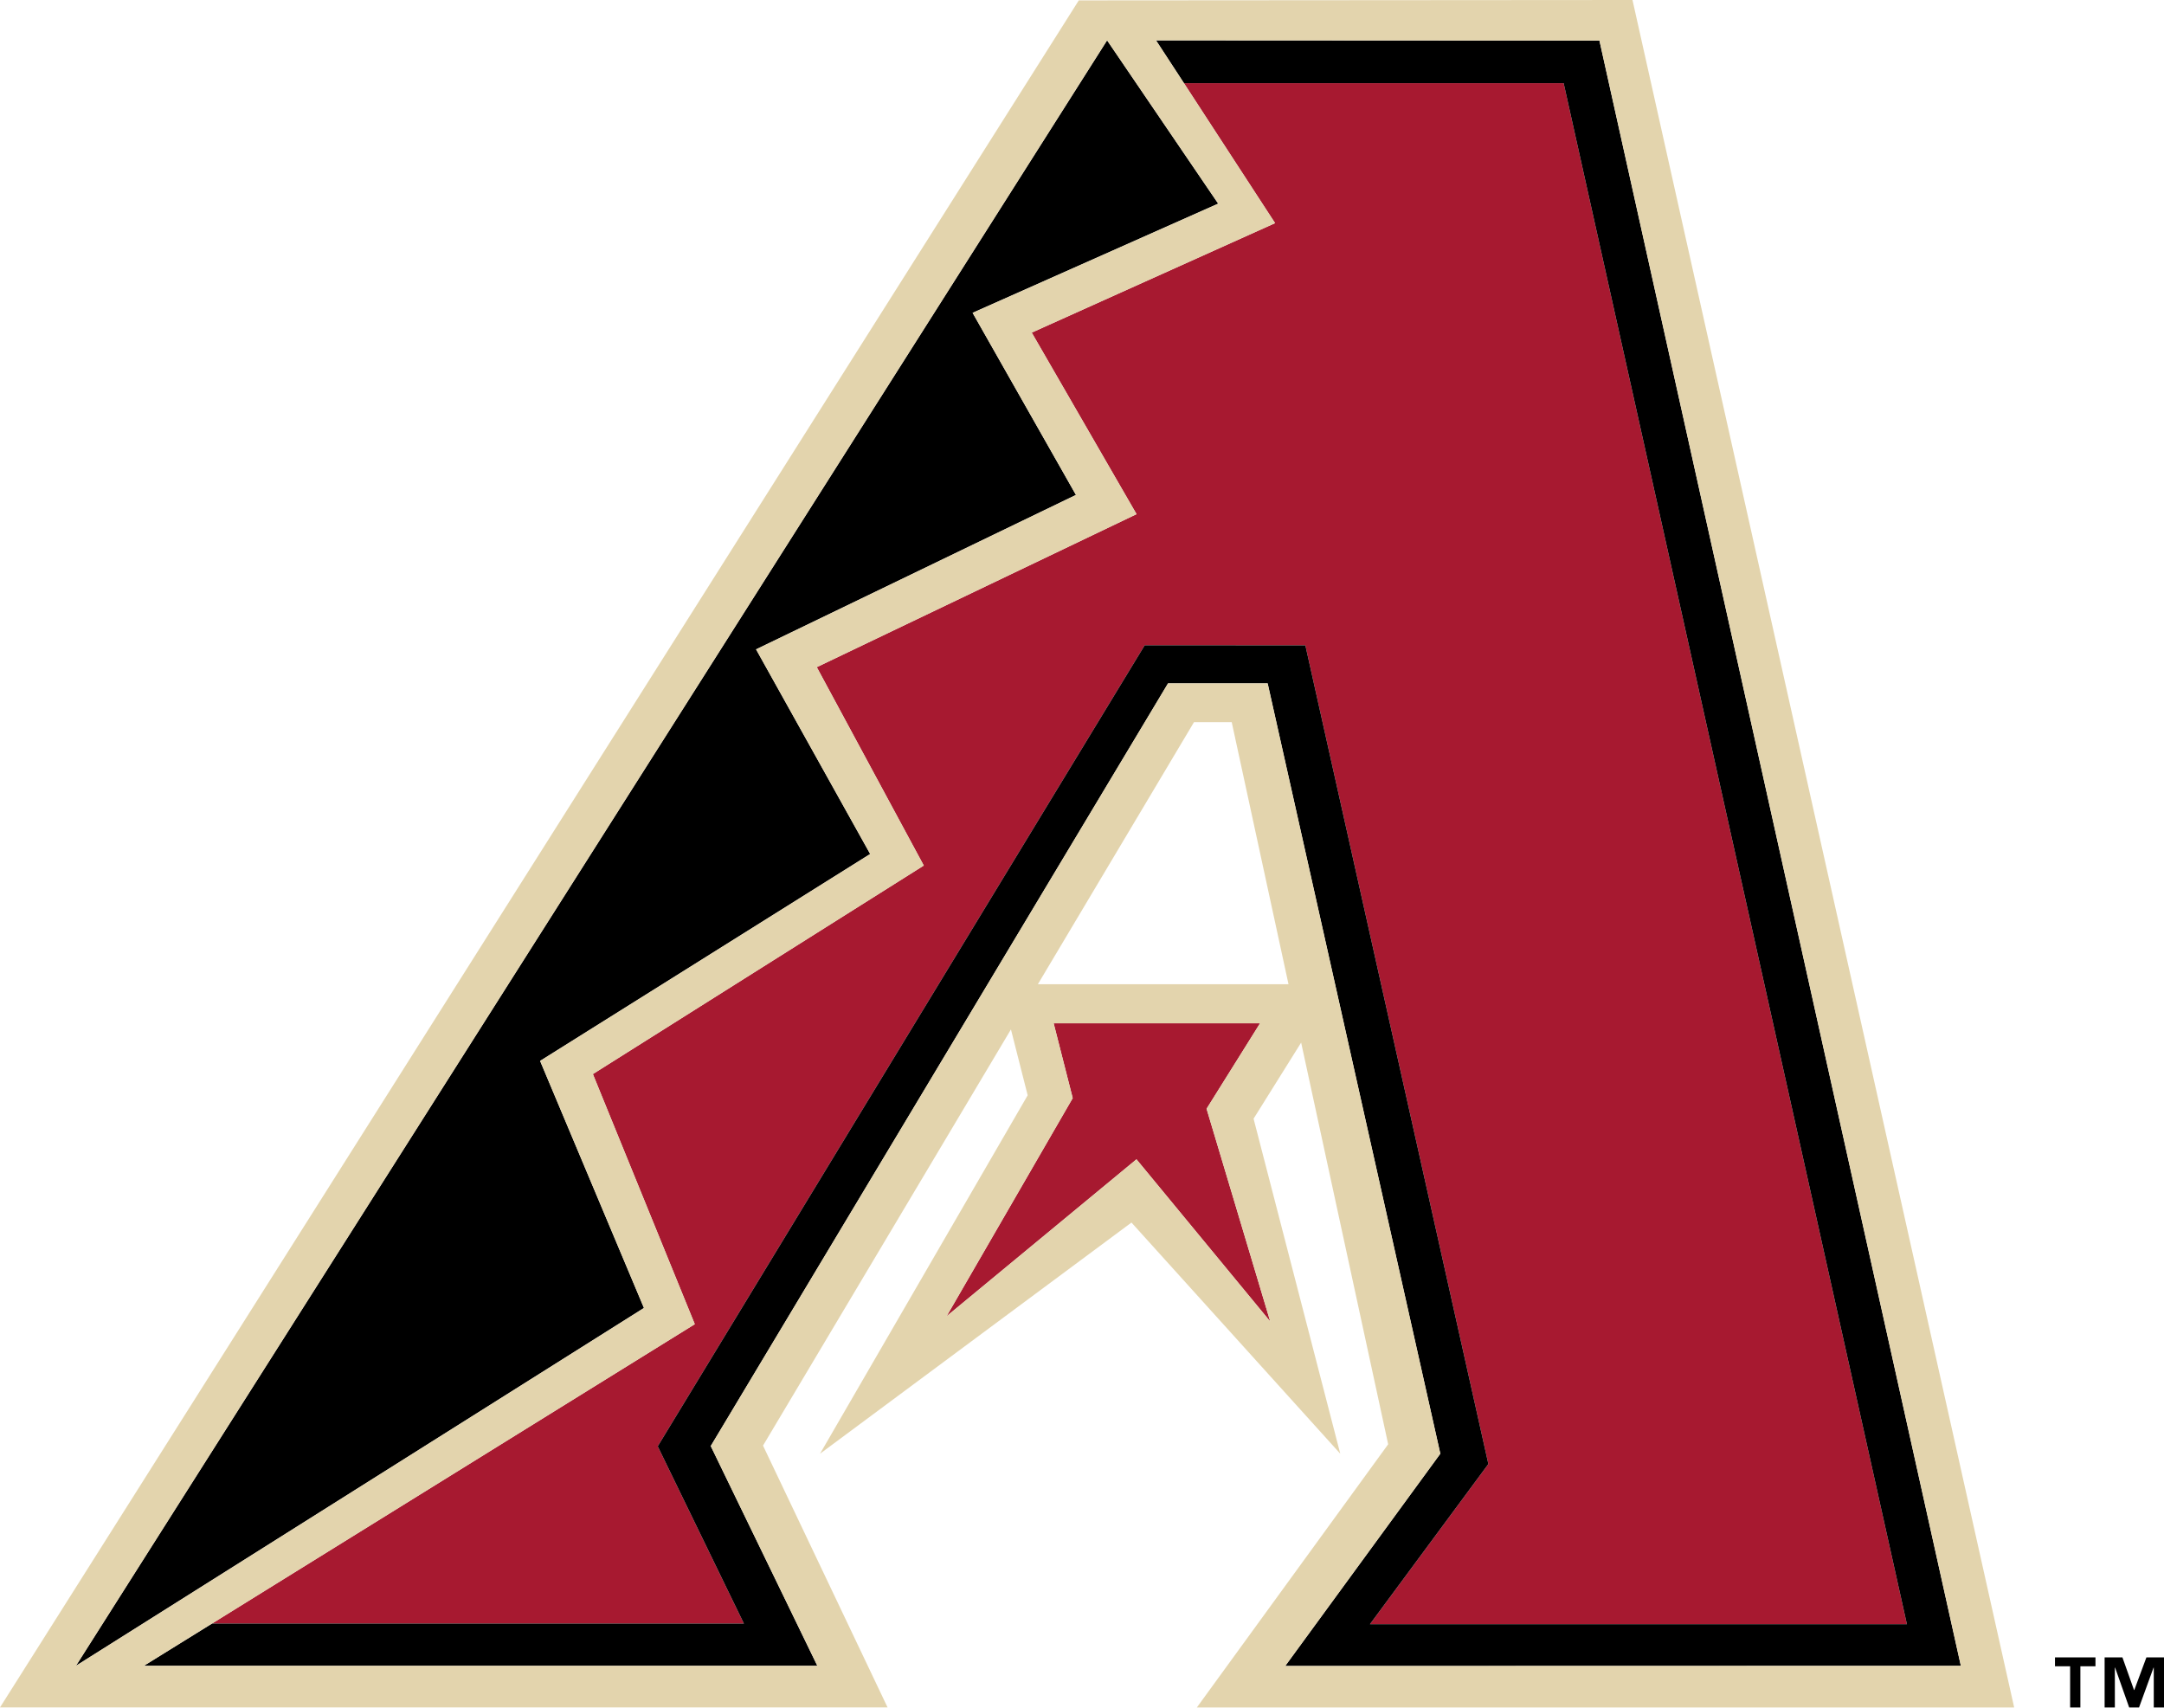
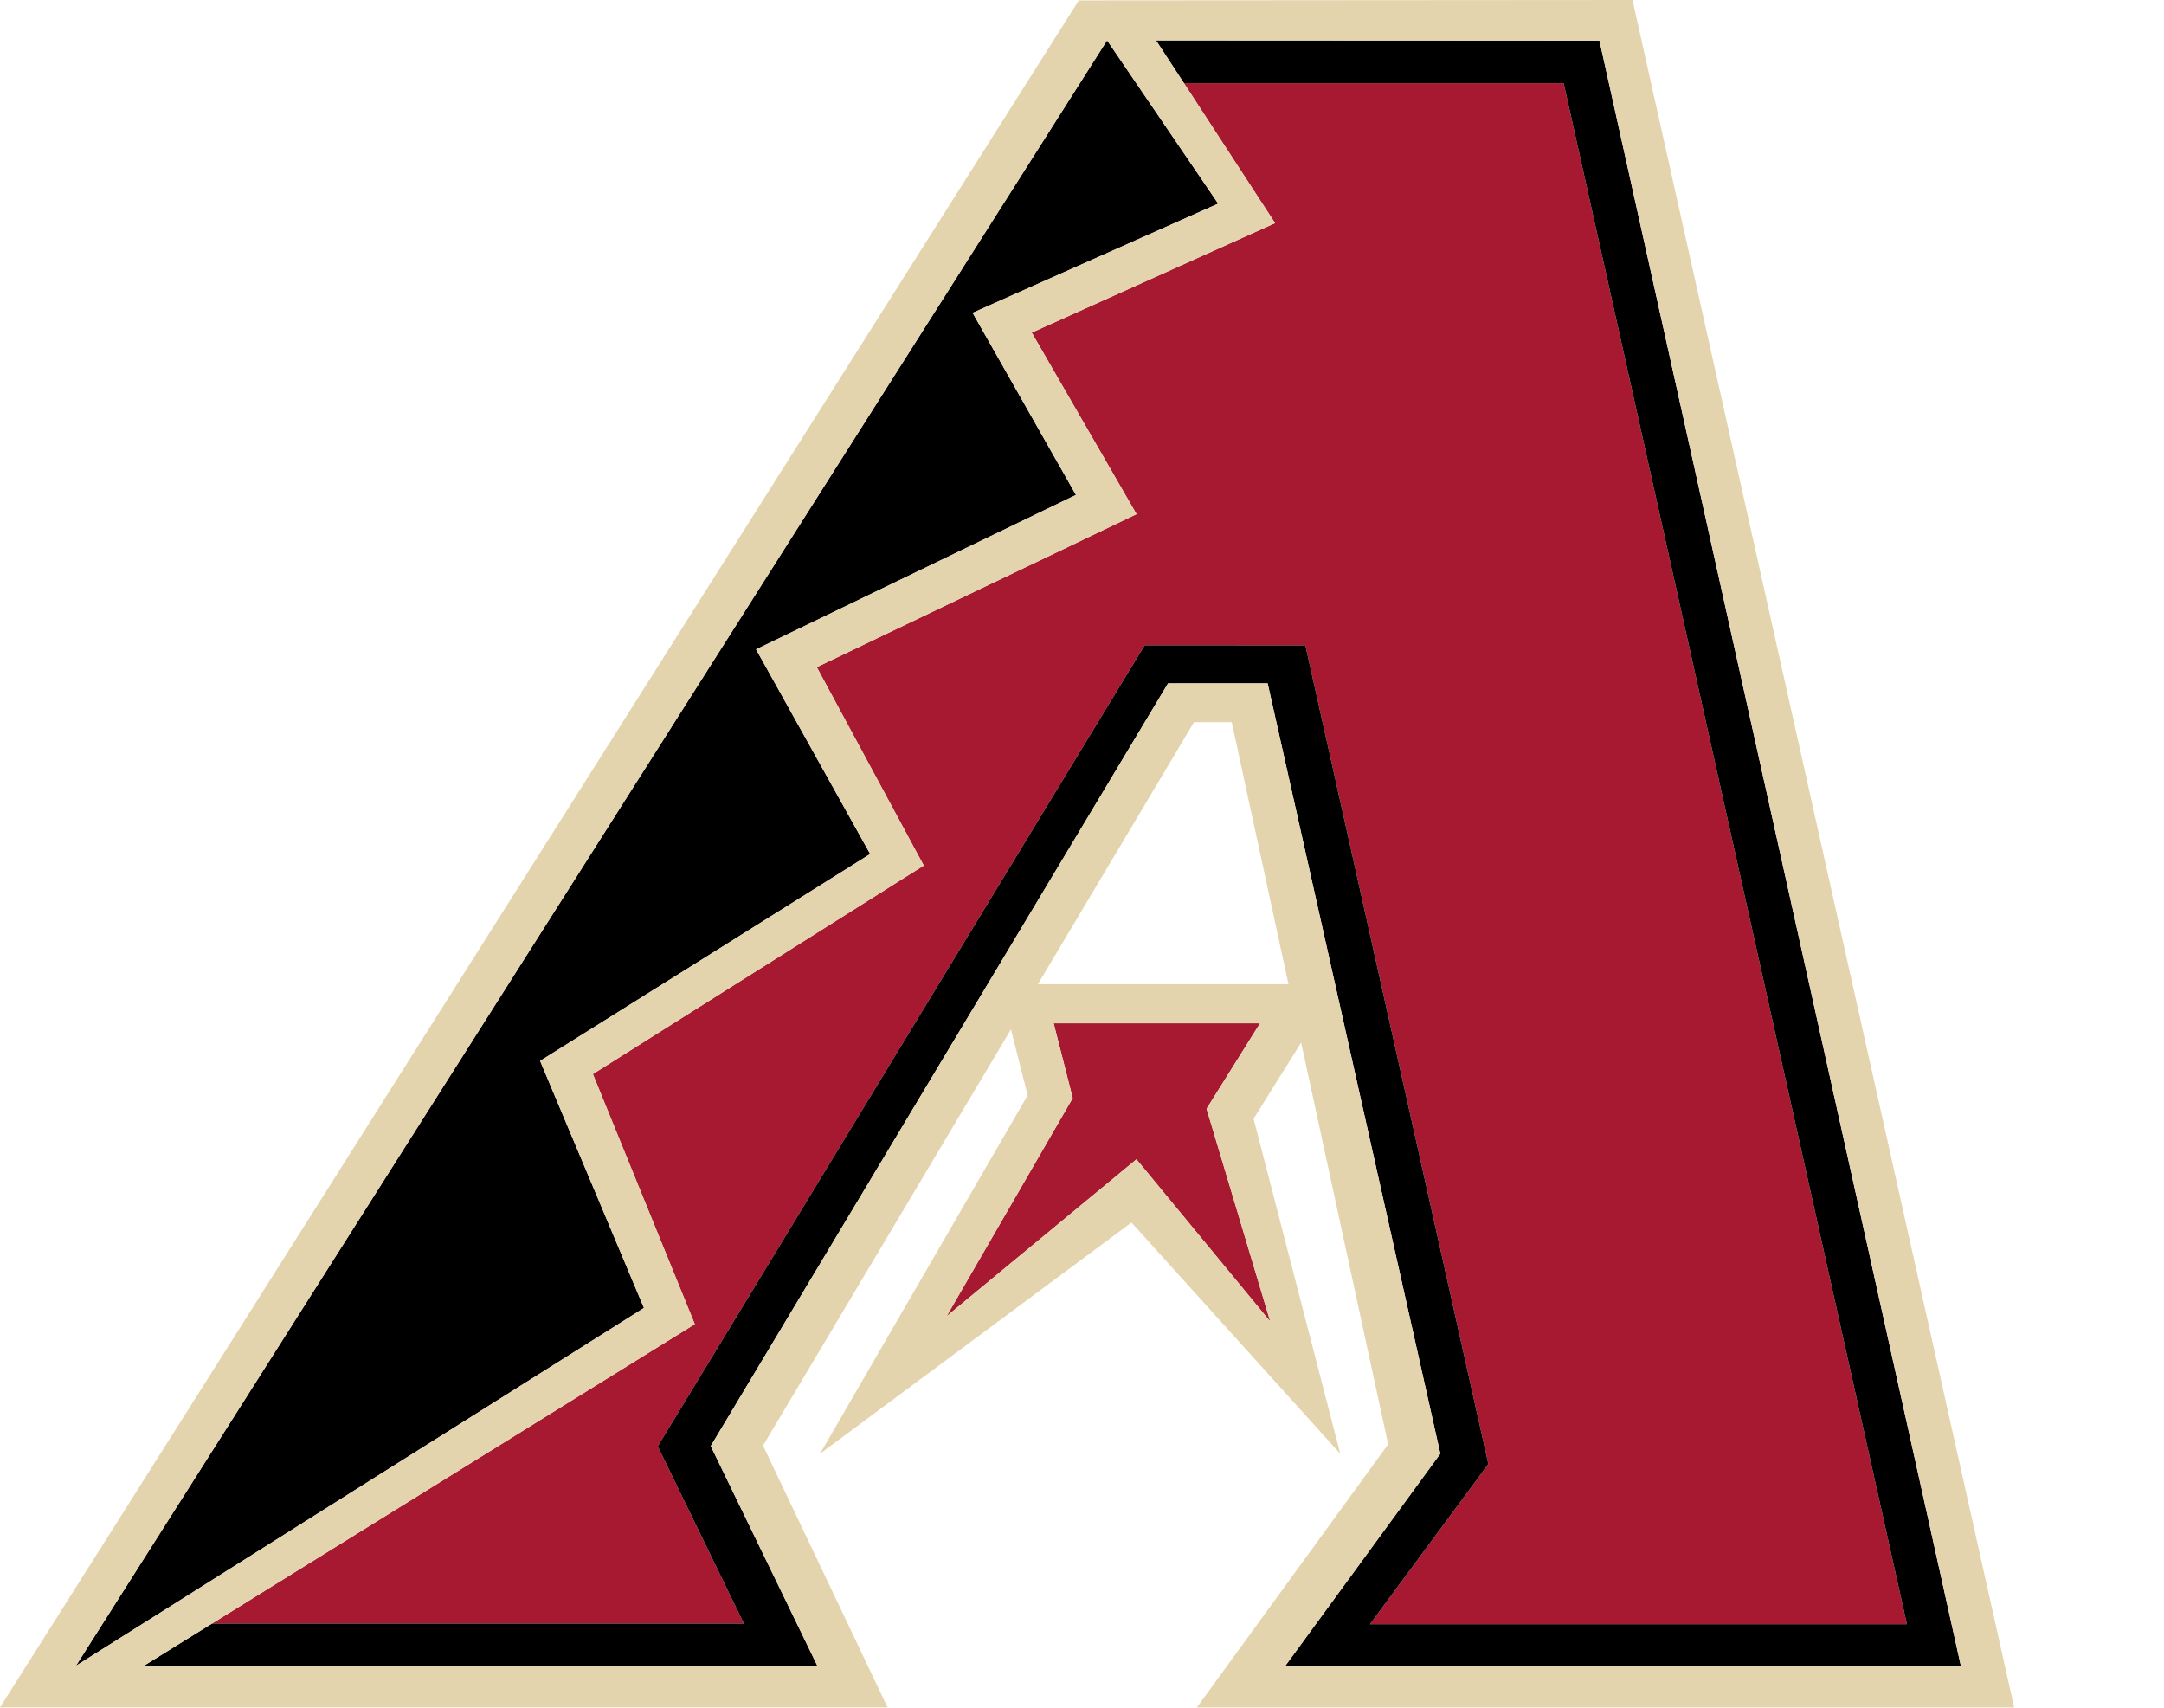
<svg xmlns="http://www.w3.org/2000/svg" xml:space="preserve" style="enable-background:new 0 0 324 255.622" viewBox="0 0 324 255.622">
  <path d="M13.824 249.299zM96.415 195.814l-81.049 51.052-.001.002z" style="fill:#e3d4ad" />
  <path d="m111.379 243.061-12.902-26.539.35-.577 72.559-119.341 24.056.007 27.4 122.564-17.728 23.978h80.393L234.113 12.449h-56.851l13.646 20.955-36.436 16.391 15.694 27.178-47.877 22.906 16.021 29.698-49.544 31.22 15.26 37.442-72.657 45.053.373-.231zM176.458 11.213l.799 1.229-.79-1.229z" style="fill:#a71930" />
  <path d="M293.585 249.39 239.473 6.074l-66.395-.036 3.38 5.175.799 1.229.005.007h56.851l51.394 230.704h-80.393l17.728-23.978-27.4-122.564-24.056-.007-72.559 119.341-.35.577 12.902 26.539H31.742l-.373.231-3.527 2.186-.087.054-6.216 3.851h100.836l-15.959-32.899 68.468-114.182h14.911l25.854 115.329-23.226 31.784z" />
  <path d="m145.621 46.833 36.771-16.346-15.461-22.723-1.175-1.726L11.371 249.383l3.995-2.517 81.049-51.052-15.549-36.987 49.421-30.977L113.2 97.213l47.896-23.117z" />
  <path d="M188.66 153.194h-30.905s2.325 9.162 2.854 11.203c-1.415 2.443-18.882 32.654-18.882 32.654s24.896-20.58 28.429-23.491c2.441 2.952 20.03 24.283 20.03 24.283s-8.701-29.08-9.533-31.849c1.288-2.067 8.007-12.8 8.007-12.8z" style="fill:#a71930" />
  <path d="m207.841 216.219-28.646 39.403h122.372L244.637.967 244.42 0l-82.902.059L0 255.616h132.89l-18.649-39.199 37.12-62.304 2.506 9.861-31.088 53.657 46.626-34.606 31.263 34.606-12.98-50.154 7.123-11.393 13.03 60.135zm-37.685-42.66c-3.533 2.911-28.429 23.491-28.429 23.491s17.467-30.211 18.882-32.654c-.529-2.041-2.854-11.203-2.854-11.203h30.905s-6.719 10.733-8.008 12.8c.833 2.769 9.533 31.849 9.533 31.849s-17.588-21.331-20.029-24.283zm-14.763-26.213 23.375-39.234h5.649l8.501 39.234h-37.525zM11.371 249.383 165.756 6.038l1.175 1.727 15.462 22.723-36.771 16.346 15.475 27.262L113.2 97.213l17.087 30.637-49.421 30.977 15.55 36.987-81.05 51.054.001-.002-3.996 2.517zm111.004 0H21.539l82.487-51.144-15.26-37.442 49.544-31.22-16.021-29.698 47.877-22.906-15.693-27.178 36.436-16.391-13.646-20.955-.005-.008-.8-1.228-3.38-5.176 66.395.036 54.112 243.316-101.162.025 23.225-31.784-25.854-115.328h-14.911l-68.468 114.182 15.96 32.899z" style="fill:#e3d4ad" />
-   <path d="m321.368 248.119-1.816 4.89h-.041l-1.738-4.89h-2.664v7.503h1.533v-5.971h.035l2.109 5.971h1.477l2.173-5.971h.032v5.971H324v-7.503zM307.677 249.452h2.268v6.17h1.535v-6.17h2.26v-1.333h-6.063z" />
</svg>
